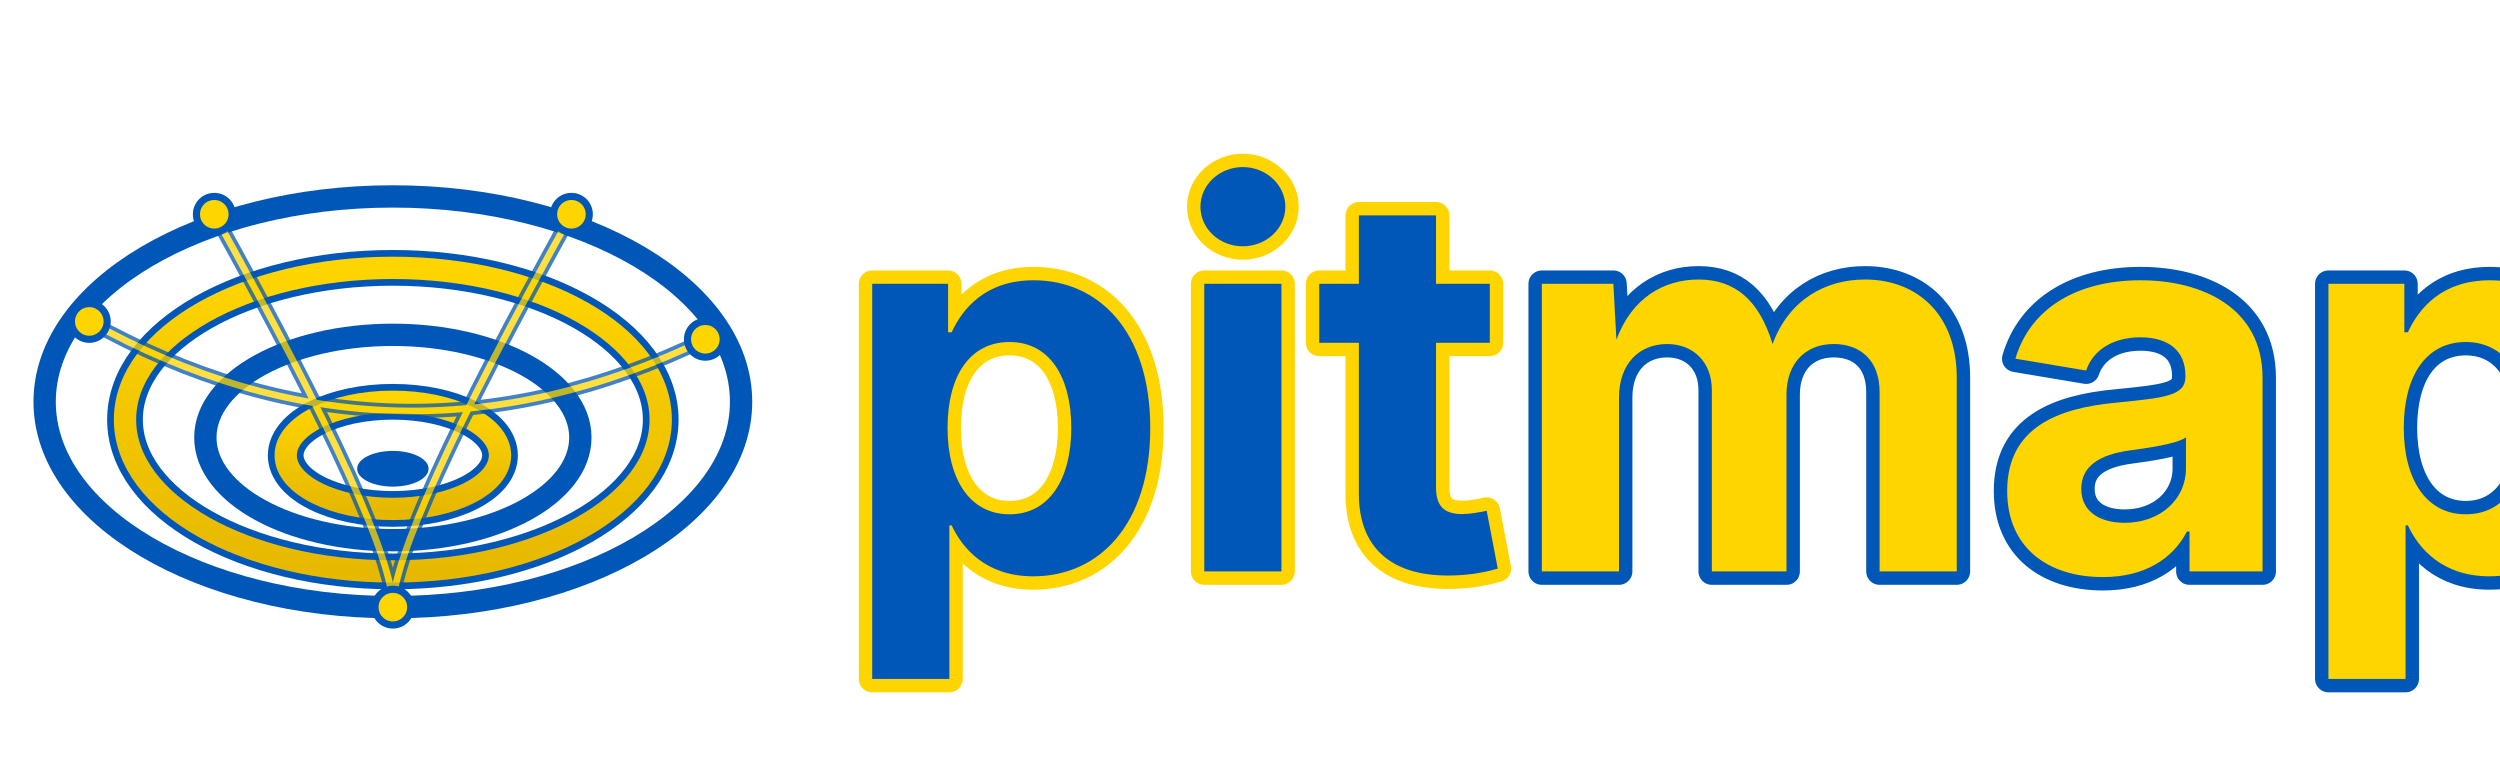
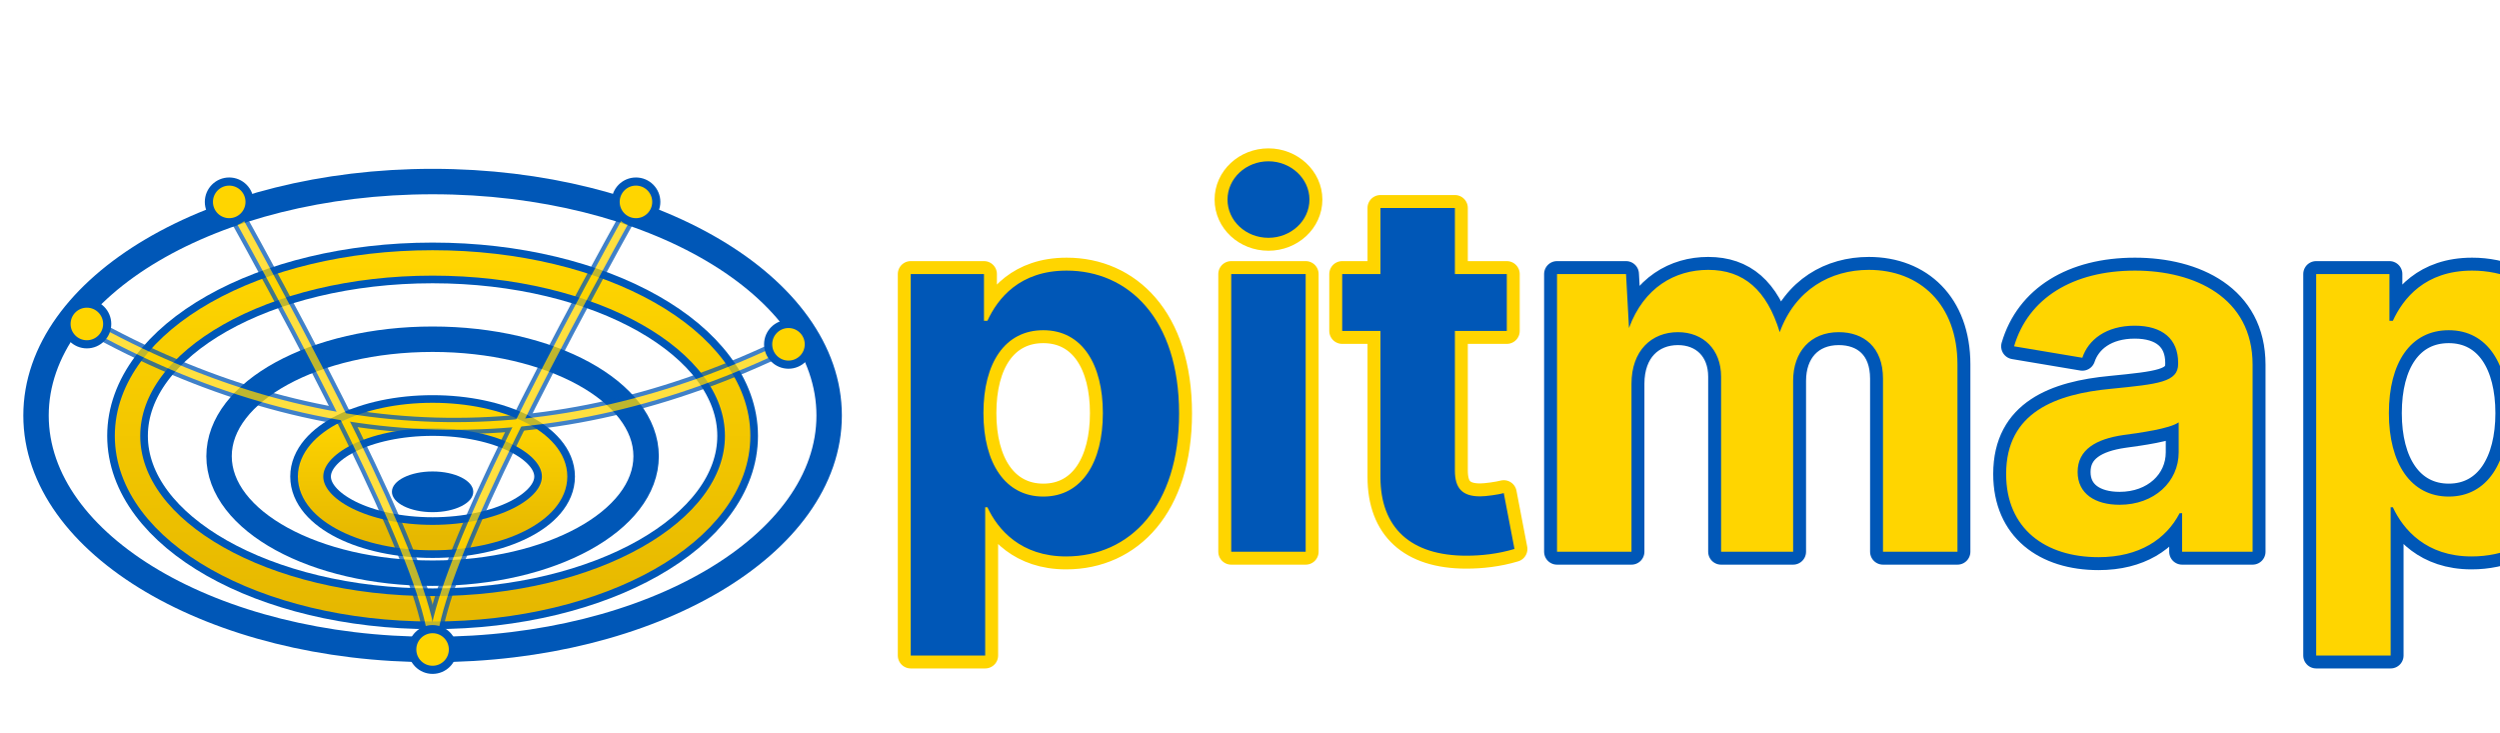
- <svg xmlns="http://www.w3.org/2000/svg" viewBox="0 0 560 170" width="560" height="170">
+ <svg xmlns="http://www.w3.org/2000/svg" viewBox="0 0 580 170" width="580" height="170">
  <defs>
    <linearGradient id="ore" x1="0" y1="0" x2="0" y2="1">
      <stop offset="0" stop-color="#FFD500" />
      <stop offset="1" stop-color="#E6B800" />
    </linearGradient>
  </defs>
-   <g transform="translate(8,10)">
+   <g transform="translate(6,2) scale(1.18)">
    <ellipse cx="80" cy="80" rx="78" ry="46" fill="none" stroke="#0057B7" stroke-width="5" />
    <ellipse cx="80" cy="84" rx="60" ry="34" fill="none" stroke="#0057B7" stroke-width="8" />
    <ellipse cx="80" cy="84" rx="60" ry="34" fill="none" stroke="url(#ore)" stroke-width="5" />
    <ellipse cx="80" cy="88" rx="42" ry="23" fill="none" stroke="#0057B7" stroke-width="5" />
    <ellipse cx="80" cy="92" rx="24" ry="12" fill="none" stroke="#0057B7" stroke-width="8" />
    <ellipse cx="80" cy="92" rx="24" ry="12" fill="none" stroke="url(#ore)" stroke-width="5" />
    <ellipse cx="80" cy="95" rx="8" ry="4" fill="#0057B7" />
    <g fill="none" opacity="0.75">
      <g stroke="#0057B7" stroke-width="3.2">
        <path d="M12 62 Q80 100 150 66" />
        <path d="M40 38 Q80 110 80 126" />
        <path d="M120 38 Q80 110 80 126" />
      </g>
      <g stroke="#FFD500" stroke-width="1.5">
        <path d="M12 62 Q80 100 150 66" />
        <path d="M40 38 Q80 110 80 126" />
        <path d="M120 38 Q80 110 80 126" />
      </g>
    </g>
    <g fill="#FFD500" stroke="#0057B7" stroke-width="1.6">
      <circle cx="12" cy="62" r="4" />
      <circle cx="40" cy="38" r="4" />
      <circle cx="120" cy="38" r="4" />
      <circle cx="150" cy="66" r="4" />
      <circle cx="80" cy="126" r="4" />
    </g>
  </g>
-   <text x="188" y="128" font-family="Inter, Helvetica, Arial, sans-serif" font-size="118" font-weight="700" fill="#0057B7" stroke="#FFD500" stroke-width="6" stroke-linejoin="round" paint-order="stroke fill" textLength="150" lengthAdjust="spacingAndGlyphs">pit</text>
-   <text x="338" y="128" font-family="Inter, Helvetica, Arial, sans-serif" font-size="118" font-weight="700" fill="#FFD500" stroke="#0057B7" stroke-width="6" stroke-linejoin="round" paint-order="stroke fill" textLength="212" lengthAdjust="spacingAndGlyphs">map</text>
+   <text x="204" y="128" font-family="Inter, Helvetica, Arial, sans-serif" font-size="118" font-weight="700" fill="#0057B7" stroke="#FFD500" stroke-width="6" stroke-linejoin="round" paint-order="stroke fill" textLength="150" lengthAdjust="spacingAndGlyphs">pit</text>
+   <text x="354" y="128" font-family="Inter, Helvetica, Arial, sans-serif" font-size="118" font-weight="700" fill="#FFD500" stroke="#0057B7" stroke-width="6" stroke-linejoin="round" paint-order="stroke fill" textLength="212" lengthAdjust="spacingAndGlyphs">map</text>
</svg>
